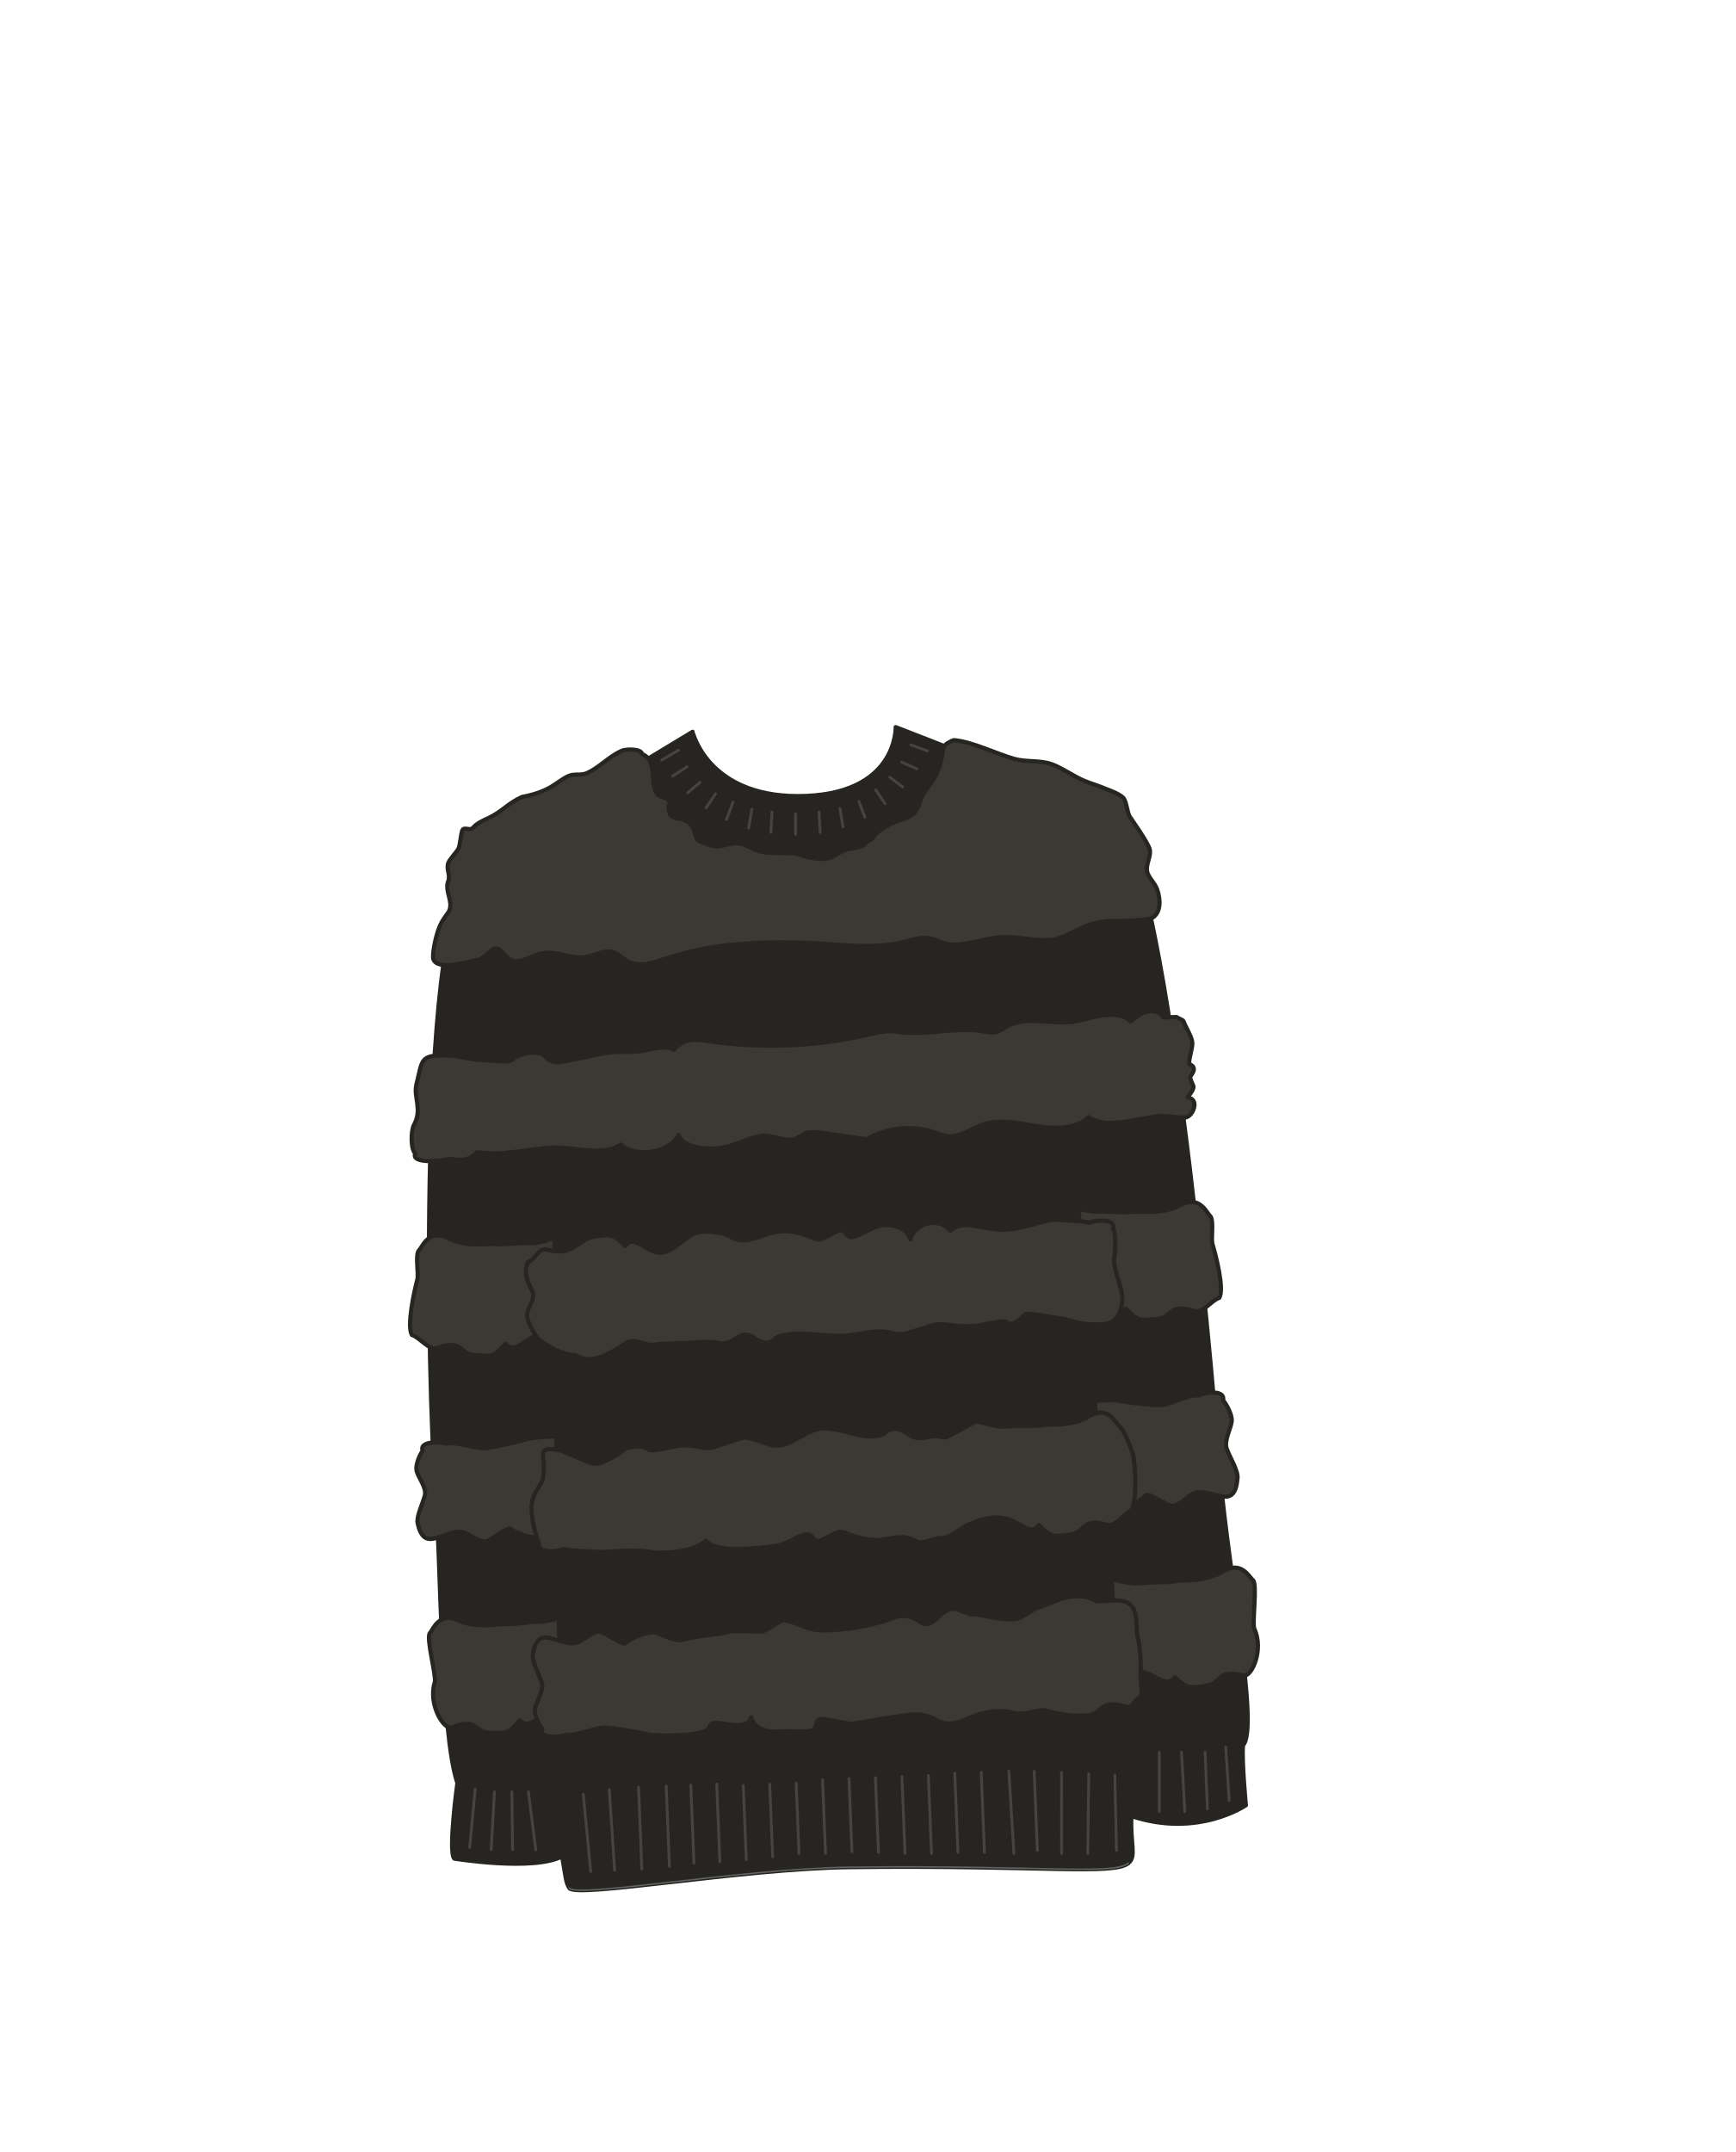
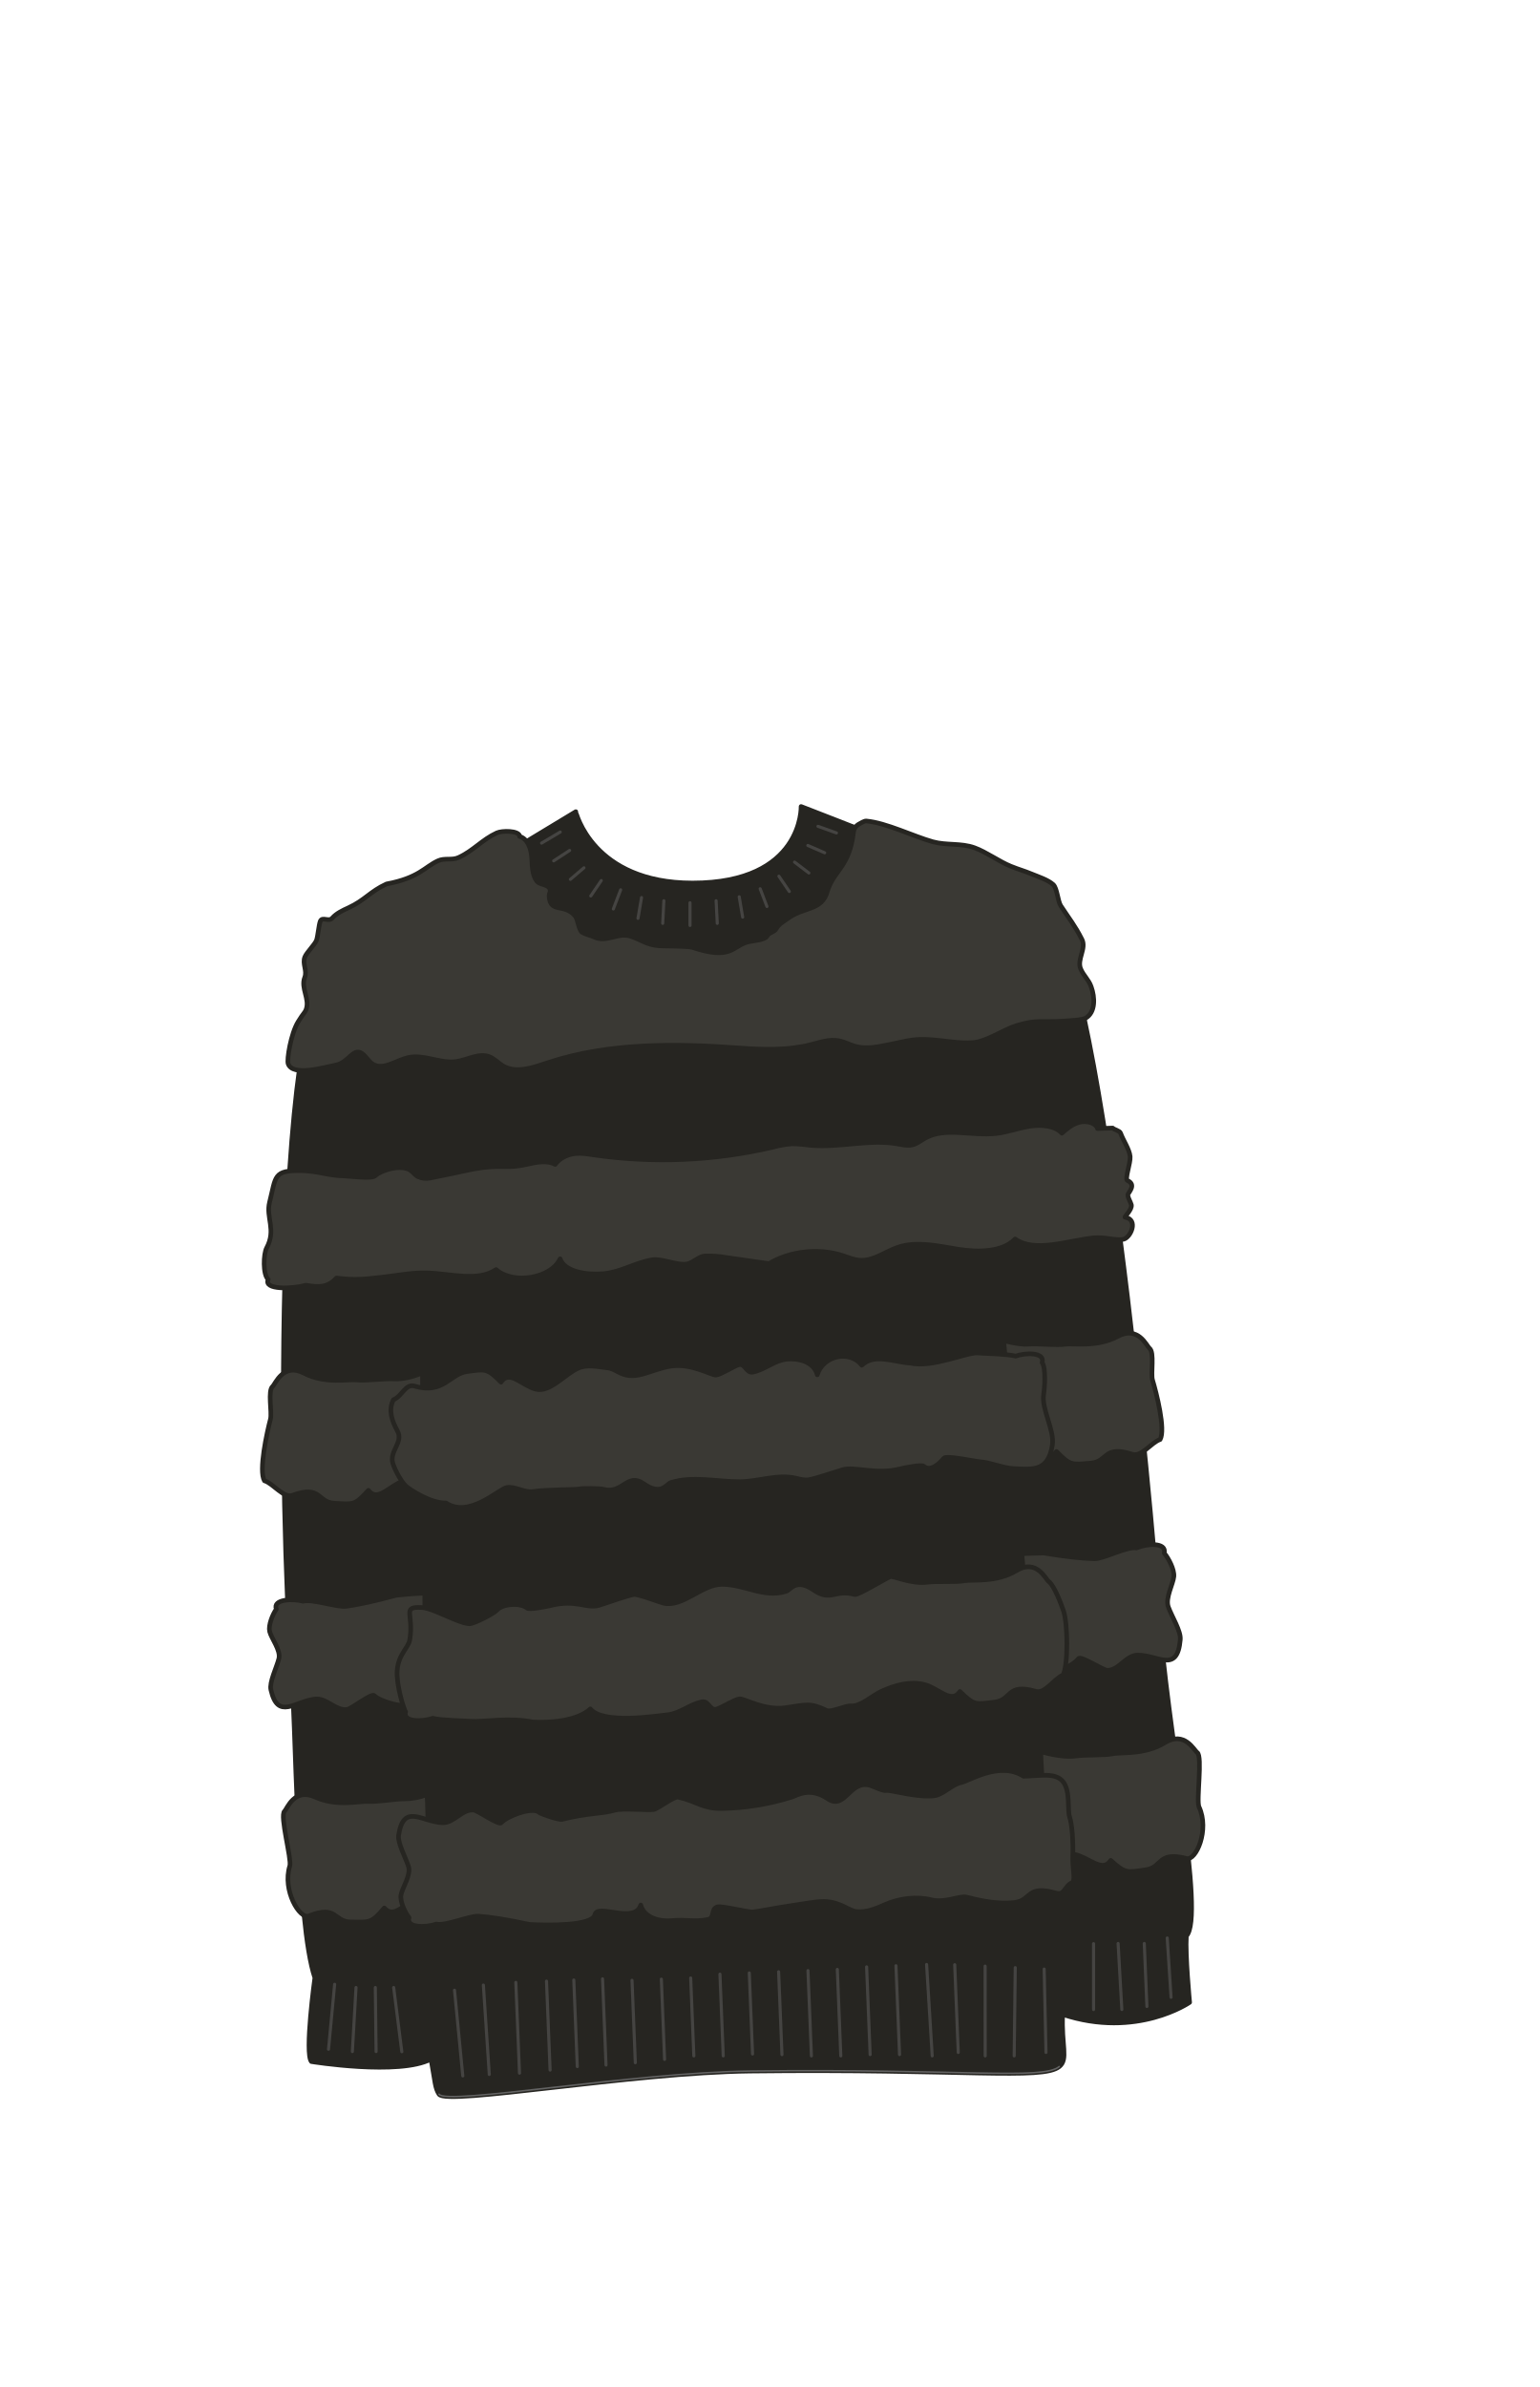
- <svg xmlns="http://www.w3.org/2000/svg" width="1250" height="1550" viewBox="0 0 1250 1550">
-   <path d="M877.22 1043c-3.84-55.87-37.47-431.58-75.77-456.57-8.21-5.36-156.23-62.72-156.23-62.72s1.57 49.68-70.5 49.68c-65.08 0-75.82-46.24-75.8-46.33-.11.07-120.79 73.07-155 93.68-44.73 27-35.8 384-30.27 452.4 4 49.48 3.57 175 15.83 211.14 0 0-6.79 49.21-2.27 54.4 0 0 57 9.29 77.69-1.6 2.73 15 2.54 18.71 5.22 22.81 4.84 7.4 125-14.12 202-15.05 137.52-1.65 189.76 6 200.72-2.9 6-4.84 1.26-13.83 2.19-33.87 48.13 16 82.45-7.82 82.45-7.82s-2.94-30.85-2.13-43.07c12.51-13.06-12.56-132.92-18.13-214.18z" fill="#262521" stroke="#262521" stroke-linecap="round" stroke-linejoin="round" stroke-width="3" />
-   <path d="M903.63 1173.31c-1.89-4.08 2.42-32.89-1.18-35.33-2-1.31-8.14-14.33-21.11-6.32s-28.36 6-33.69 7.14-18.24.59-23.63 1.41c-9.75 1.48-23.22-2.86-23.22-2.86s2.25 49 4.57 67.06c4.67-1 12.92-1.19 17.65-.19 9.34 2 17.84 12 23.29 3.83 9.56 8.64 10.47 7.9 22.85 6.07 11.1-1.64 7.2-12.23 26.47-7.3 5.98 1.53 14.99-18.46 8-33.51z" fill="#3a3934" stroke="#262521" stroke-linecap="round" stroke-linejoin="round" stroke-width="3" />
-   <path d="M410.11 1359.89c4.84 7.4 125-14.12 202-15.05 137.52-1.65 189.76 6 200.72-2.9" fill="none" stroke="#636363" stroke-linecap="round" stroke-linejoin="round" />
+ <svg xmlns="http://www.w3.org/2000/svg" width="1000" height="1550" viewBox="0 0 1000 1550">
+   <path d="M752.22 1043c-3.84-55.87-37.47-431.58-75.77-456.57-8.21-5.36-156.23-62.72-156.23-62.72s1.57 49.68-70.5 49.68c-65.08 0-75.82-46.24-75.8-46.33-.11.07-120.79 73.07-155 93.68-44.73 27-35.8 384-30.27 452.4 4 49.48 3.57 175 15.83 211.14 0 0-6.79 49.21-2.27 54.4 0 0 57 9.29 77.69-1.6 2.73 15 2.54 18.71 5.22 22.81 4.84 7.4 125.05-14.12 202.05-15.05 137.52-1.65 189.76 6 200.72-2.9 6-4.84 1.26-13.83 2.19-33.87 48.13 16 82.45-7.82 82.45-7.82s-2.94-30.85-2.13-43.07c12.46-13.06-12.61-132.92-18.18-214.18z" fill="#262521" stroke="#262521" stroke-linecap="round" stroke-linejoin="round" stroke-width="3" />
+   <path d="M778.63 1173.31c-1.89-4.08 2.42-32.89-1.18-35.33-2-1.31-8.14-14.33-21.11-6.32s-28.36 6-33.69 7.14-18.24.59-23.63 1.41c-9.75 1.48-23.22-2.86-23.22-2.86s2.25 49 4.57 67.06c4.67-1 12.92-1.19 17.65-.19 9.34 2 17.84 12 23.29 3.83 9.56 8.64 10.47 7.9 22.85 6.07 11.1-1.64 7.2-12.23 26.47-7.3 5.98 1.53 14.99-18.46 8-33.51z" fill="#3a3934" stroke="#262521" stroke-linecap="round" stroke-linejoin="round" stroke-width="3" />
+   <path d="M285.11 1359.89c4.84 7.4 125.05-14.12 202.05-15.05 137.52-1.65 189.76 6 200.72-2.9" fill="none" stroke="#636363" stroke-linecap="round" stroke-linejoin="round" />
  <g opacity=".5" fill="none" stroke="#636363" stroke-linecap="round" stroke-linejoin="round" stroke-width="2">
-     <path d="M656.17 536.57l12 4.29M573.07 586.19v14.76M590.03 584.89l.76 14.69M605.04 582.33l2.23 13.21M618.65 577.12l4.39 11.5M630.81 568.94l6.76 9.95M640.99 559.81l9.29 7.06M649.6 549.01l10.92 4.74M488.81 540.28l-12.12 7.18M556.11 584.89l-.76 14.69M541.6 582.83l-2.29 13.49M528.05 577.8l-4.75 12.45M515.45 571.78l-6.8 10.01M504.21 563.49l-8.79 7.52M494.91 552.23L484.55 559M338.34 1330.69l3.97-42.19M353.82 1332.19l2.38-41.6M369.23 1332.19l-.5-41.6M385.93 1332.28l-5.28-41.69M882.98 1258.43l2.49 38.51M868.08 1262l1.71 40.9M851.09 1262l2.42 42.88M835.15 1262.11v42.77" />
+     <path d="M531.17 536.57l12 4.29M448.07 586.19v14.76M465.03 584.89l.76 14.69M480.04 582.33l2.23 13.21M493.65 577.12l4.39 11.5M505.81 568.94l6.76 9.95M515.99 559.81l9.29 7.06M524.6 549.01l10.92 4.74M363.81 540.28l-12.12 7.18M431.11 584.89l-.76 14.69M416.6 582.83l-2.29 13.49M403.05 577.8l-4.75 12.45M390.45 571.78l-6.8 10.01M379.21 563.49l-8.79 7.52M369.91 552.23L359.55 559M213.34 1330.69l3.97-42.19M228.82 1332.19l2.38-41.6M244.23 1332.19l-.5-41.6M260.93 1332.28l-5.28-41.69M757.98 1258.43l2.49 38.51M743.08 1262l1.71 40.9M726.09 1262l2.42 42.88M710.15 1262.11v42.77" />
  </g>
  <g opacity=".5" fill="none" stroke="#636363" stroke-linecap="round" stroke-linejoin="round" stroke-width="2">
-     <path d="M611.58 1281.14l2.11 52.61M630.63 1280.37l2.17 53.79M649.69 1279.61l2.23 55.39M668.75 1278.84l2.26 56.16M687.77 1277.21l2.29 56.95M706.83 1276.44l2.32 57.72M726.73 1275.64l3.64 59.36M744.98 1275.77l2.29 56.99M479.9 1286.45l2.32 57.75M516.29 1284.98l2.25 55.96M497.62 1285.73l2.26 56.21M535.42 1285.94l2.15 53.5M420.16 1292.33l5.37 55.68M438.9 1289l3.83 58.04M459.98 1287.25l2.37 58.95M554.47 1285.17l2.1 52.1M573.53 1284.4l2.04 50.6M592.52 1281.91l2.14 53.09M764.73 1276.71l.04 58.29M784.29 1277.67l-.69 57.33M803.07 1278.62l1.18 54.14" />
+     <path d="M486.58 1281.14l2.11 52.61M505.63 1280.37l2.17 53.79M524.69 1279.61l2.23 55.39M543.75 1278.84l2.26 56.16M562.77 1277.21l2.29 56.95M581.83 1276.44l2.32 57.72M601.73 1275.64l3.64 59.36M619.98 1275.77l2.29 56.99M354.9 1286.45l2.32 57.75M391.29 1284.98l2.25 55.96M372.62 1285.73l2.26 56.21M410.42 1285.94l2.15 53.5M295.16 1292.33l5.37 55.68M313.9 1289l3.83 58.04M334.98 1287.25l2.37 58.95M429.47 1285.17l2.1 52.1M448.53 1284.4l2.04 50.6M467.52 1281.91l2.14 53.09M639.73 1276.71l.04 58.29M659.29 1277.67l-.69 57.33M678.07 1278.62l1.18 54.14" />
  </g>
-   <path d="M399.39 891.57c-4.66 1.7-11.67 4.29-19 3.81-5.44-.36-18.25 1.37-23.66.7s-20.57 2.78-34.2-4.34-18.64 6.94-20.46 8.48c-3.38 2.85-.27 16.89-1.46 21.4-2.21 8.35-7.74 33.32-3.91 39.91 5.91 1.85 12.47 11.55 18.29 9.42 18.75-6.87 15.81 4.46 27 5.15 12.49.77 13.47 1.46 22.22-8.37 6.15 8 13.73-3.2 22.85-6.1a32 32 0 0112.32-1.27zM400.84 1034.54c-7.18.2-14.27.86-18.6 1.36-14.34 3.94-25.48 6.25-32.45 7.16-6 .78-22.11-5-27.91-3.27-6.47-1.83-20-1.44-17.43 5.12-2.39 3.3-5.3 10.47-4.35 14.51 1 4.46 7.36 12.15 5.95 17.65-1.55 6-6.3 15.3-5.18 20.2 4.54 20 15.48 7.44 28.74 6 7.52-.81 13.13 7.66 20.64 6.78 2.94-.34 16-10.87 17.76-9 3.81 3.92 20.68 8.84 24.64 5.1.75-.71 4.58-2.4 8.19-3.71zM402.3 1165.28a40.24 40.24 0 01-14.46 2.81c-5.45-.11-18.18 2.11-23.62 1.68s-20.43 3.57-34.33-2.76-18.35 7.51-20.11 9.08c-3.26 2.91 4.76 31.21 3.41 35.54-5 16 6.57 34.83 12.3 32.52 18.46-7.45 16 3.66 27.19 3.86 12.51.21 13.51.84 21.87-9.06 6.46 7.49 13.59-3.68 22.59-6.87a29.6 29.6 0 015.64-1.39c.22-12.01.39-55.64-.48-65.41zM873.45 896.18c-1.31-4.33 1.42-18-2-20.69-1.86-1.44-7.24-14.93-20.68-7.68s-28.67 4.29-34.07 5.09-18.24-.55-23.67-.06c-6 .54-16.25-2.29-16.25-2.29l6 65.87s4 .44 5.29.79c9.19 2.57 17.06 13.21 23 5.31 9 9.29 10 8.6 22.44 7.53 11.17-1 7.94-11.86 26.86-5.7 5.88 1.91 12.17-7.65 18-9.6 3.7-6.48-2.49-30.54-4.92-38.57zM462.36 543.11c5.28 1.49 7.44 7.79 7.87 13.25s.1 11.43 3.35 15.83c1.6 2.17 7 2.19 8.25 4.59 1.32 2.58-.43 2.6-.21 5.49.82 11 10.13 4.09 17 12.7 1.77 2.24 2.11 9.13 4.59 10.54s5.25 1.81 7.77 3c8.35 3.79 15.44-3.5 24.06-.38 7.21 2.61 9.82 5.21 17.44 6 3.6.37 18.85 0 22.28 1.11 25.6 8.52 25.75-1.11 36.2-3.67 2.69-.66 10.92-1.18 12.12-3.67s4.75-2.5 6-4.82c1.58-3 4.8-4.68 7.54-6.69 10.59-7.74 22-4.83 25.61-17.43 3.94-13.63 14.3-15.55 17-38.33a6.87 6.87 0 013.34-5.39c1.29-.65 3.57-2.25 5-2.12 13 1.17 30.66 10 43.19 13.48 9 2.47 18.3.7 27.12 3.9 7.56 2.74 16.05 9 23.51 12 5.73 2.32 8.17 2.77 13.86 5.14 4.31 1.79 10.21 3.64 13.69 6.75 2.56 2.29 3 10.87 4.9 13.75 5.58 8.56 9.16 12.75 13.77 21.87 3 5.93-3.39 13-.83 19.11 1.92 4.56 5.14 6.9 6.8 11.56 2.52 7 2.91 16.6-3.51 20.4-2.33 1.38-11.64 1.76-14.34 1.94-14.34 1-17-1.22-30.76 3-8.62 2.66-19.21 10.32-28.21 11-8.82.68-17.62-1.2-26.44-1.85-11.83-.86-15 .52-26.61 2.86-7.72 1.55-15.77 3.52-23.36 1.39-3.58-1-6.89-2.89-10.54-3.6-6.13-1.2-12.32 1-18.38 2.56-15.33 3.86-31.4 3.24-47.16 2.09-40.7-3-84.13-3.37-122.9 9.38-9.82 3.23-21 7.54-29.88 2.21-2.95-1.77-5.33-4.51-8.52-5.8-6.95-2.82-14.44 2.07-21.88 3.07-10.37 1.4-20.87-4.93-31.08-2.59-7.94 1.82-16.32 8.61-23.11 4.13-2.31-1.53-3.72-4.08-5.75-5.95-6.46-6-9.25 4.9-17.86 6.64s-28.1 7.5-31.15-.74c-1-2.64 1.72-19.58 6.46-27.31 3.51-5.74 4.35-5.85 5.11-7.8 2.72-7-3.55-14-.83-21 1.76-4.5-1.68-8.77.07-13.27 1.12-2.87 6.43-8 7.55-10.84.91-2.36 1.54-10 2.46-12.34 1.29-3.32 5.42.56 7.78-2.1 2.77-3.12 6.68-4.93 10.47-6.66 10.84-5 14-10.55 24.79-15.5 21-3.91 24.77-11.09 33.45-15.05 4.34-2 9-.13 13.33-2.12 9.55-4.35 15.3-11.62 24.85-16 3.39-1.54 14-1.58 14.87 2M854.42 804.76c4.81-.89 10.16-12.94 1.18-14.32-.7-.11 4.75-5.05 4.08-8.11-.33-1.52-2.79-5.43-2.15-6.89s5.4-6.23-.34-8.85c-2-.51 2.08-11.5 1.71-15.6-.42-4.68-4.67-10.74-6.21-15.21-.52-1.51-4.07-2.17-5.13-3.28l-9.86.33c-1-3.71-7.05-5.26-11.71-4.08s-8.16 4.21-11.43 7.11c-4.3-4.85-13.14-5.72-20.65-4.56s-14.63 3.91-22.21 4.75c-15.46 1.73-32.85-4.25-45.74 2.91-3 1.63-5.53 3.92-9 4.58-3 .56-6-.2-9-.73-18.24-3.25-37.63 2.55-56.28.93-4.17-.36-8.31-1.1-12.53-1a66 66 0 00-12.57 2.26 313.53 313.53 0 01-116.47 4.87c-3.82-.57-7.72-1.21-11.61-.79-5.36.58-10.36 3.29-13 7.05-5.16-2.91-12.38-1.43-18.61 0-11.74 2.69-16 .48-28.06 2-8.9 1.15-10.83 2.15-34.47 6.83a12.53 12.53 0 01-8-.94c-2.07-1.09-3.14-3-5.1-4.25-5.73-3.52-17.74-.53-22.78 3.83-2.36 2-16.12.11-20.22 0-10.49-.26-16.95-3.26-27.45-3.44-18.5-.32-16.49 3.61-20.77 20.57-2.48 9.8 4.5 17.79-1.89 29.6-2.09 3.84-2.56 17.26 1 20.45-3.17 7 15.63 6.22 24.52 3.79 8.16 1.33 14.08 1.69 19.8-4.67 12.07 1.46 17.65.83 29.84-.56 9.5-1.08 19-3 28.51-2.8 15.58.36 33.3 6 45.35-2.14 11.08 9.85 35.74 5.71 41.56-7 2.79 8.34 17.16 10.67 28.17 9.66 11.77-1.09 19.92-7 31.54-9 6.45-1.09 16.54 4 22.92 2.65 3.85-.82 7.54-4.95 11.49-5.16a69.3 69.3 0 0113.66 1l27.86 4c13.47-8.2 32.42-10.3 47.74-5.28 3.69 1.21 7.28 2.82 11.3 3.07 9 .55 16.38-5.65 24.81-8.47 12.36-4.12 26.13-.72 39.07 1.34s28.85 1.85 36.9-6.66c12.89 9 33.57 1.15 51-.74 7.32-.66 14.41 1.85 19.23.95z" fill="#3a3934" stroke="#262521" stroke-linecap="round" stroke-linejoin="round" stroke-width="3" />
-   <path d="M737.93 946.88c-3.45 4.26-9.07 8.81-13.12 5.2-1.4-1.24-12.91 1.12-14.78 1.6-16.43 4.27-29.82-1.75-38 .73-4.33 1.31-18.23 6-22 6.48-2.72.35-5.45-.36-8.13-1-12-2.85-24.05 2.14-36.33 2.23-15.09.11-30.44-3.93-44.94.59-2.87.9-6.19 8.77-17.51.8-11-7.73-13.71 7.08-26.5 3.51-2.07-.58-13.53-.69-15.61-.17-2.42.59-19.48.26-30.25 1.71-5.28.71-11.54-3.64-16.78-2.61s-24.27 20-39.35 10c-10.45.23-23.35-8.86-25.22-10.27-3.48-2.62-7.77-10.78-9.22-15.19-2.69-8.17 7-13.85 2.9-21.29-3.65-6.67-6-13.43-2.65-20.25 5.64-2.23 7.87-10.64 13.68-8.89 18.7 5.6 23.21-8 34.07-9.43 12.12-1.58 13-2.33 22.18 6.88 5.48-8.36 13.58 2.29 22.65 4.58s18.76-9.7 27.33-13.6c5.84-2.66 13.08-.94 19.38-.24 2.81.32 5.34 2 7.94 3.26 10.79 5.29 19.95-2.5 33.26-4.43s25.88 6 29.08 5.8c2.76-.14 11.91-5.89 14.58-6.64 4.43-1.24 4.93 5.71 9.42 4.73 8.08-1.75 13.68-7.5 21.88-8.38 7.67-.82 17.75 1.77 19.83 10.15 3.86-12.58 21-16.28 28.92-6.24 8.28-7.87 20.76-2 31.64-1.34 14.13 3.18 36.74-7.14 43.55-6.62 5.85.44 19 .59 24.72 2.06 6.17-2.27 19.29-2.7 17.19 4.21 2.52 3.25 1.7 16.25 1 20.46-1.56 9.75 7.19 23.41 5.63 33.16-2.71 16.86-12.09 15.86-25 15.22-7.33-.37-14.84-4-22.17-4.48-2.8-.17-21.66-4.29-23.27-2.29zM883.7 1043.48c-2.12-5.77 3.13-14.86 3.59-19.8.41-4.48-3.42-11.86-6.23-15.13 1.7-7.4-11.78-6.15-18-3.38-6-1.2-21.22 7.08-27.26 7-7-.12-18.4-1.24-33.15-3.72-3.42 0-14.06.46-14.06.46l6.32 73.68a65.11 65.11 0 016.63 3c4.42 3.56 20.52-3.84 23.78-8.55 1.53-2.2 15.86 7.56 18.82 7.57 7.57 0 12-9.81 19.59-9.87 13.34-.11 25.85 12.13 27.73-10.06.54-5.46-5.46-14.86-7.76-21.2zM450.59 1183.55c3.56-4.27 20.11-10.39 24.29-6.78 1.43 1.23 13.14 5.14 15.07 4.65 16.94-4.29 26-3.49 34.43-6 4.46-1.32 21.11.11 25-.38 2.8-.36 13.21-8.71 16-8.08 12.4 2.84 15.68 7.51 28.34 7.39a160.08 160.08 0 0045.5-7.43c3-.89 11.62-6.87 23.27 1.09 11.3 7.71 14.24-12.27 27.42-8.72 2.13.58 8.61 3.91 10.75 3.4 2.5-.6 20.11 4.84 31.22 3.37 5.43-.72 11.6-7.41 17-8.45s25.29-14.2 40.81-4.2c10.77-.26 20.72-2.61 25.63 3.51s2.75 18.43 4.24 22.84c1.64 4.85 2.44 16.11 2.09 25.94-.24 6.73 1.55 13.73.16 16.5-5.82 2.24-5.13 8.8-11.11 7.07-19.27-5.58-15.59 4.65-26.78 6.09-12.5 1.61-26.52-2.3-31.19-3.45s-13.79 4-23.13 1.69-20.7-.9-29.54 3c-6 2.67-12.33 5.37-18.82 4.67-2.9-.31-5.51-2-8.18-3.25-11.1-5.26-17-3.09-30.68-1.14s-25.53 4.49-28.83 4.66c-2.85.14-19.88-4.07-22.64-3.31-4.57 1.25-1.54 7.19-6.17 8.18-8.33 1.77-14.76-.17-23.21.72-7.91.84-18.29-1.73-20.42-10.11-4 12.59-28.13-1.25-29.81 6.29s-31.27 6.92-42.49 6.31c-14.55-3.16-25.81-4.84-32.83-5.34-6-.43-21.76 6.57-27.65 5.1-6.36 2.28-19.88 2.73-17.71-4.18-2.59-3.24-5.93-10.42-5.23-14.64.78-4.65 6.62-12.95 4.88-18.53-1.91-6.11-7.22-15.33-6.4-20.44 3.32-20.87 15-8.61 28.33-8 7.55.36 12.63-8.7 20.18-8.26 2.89.21 16.55 10.22 18.21 8.22z" fill="#3a3934" stroke="#262521" stroke-linecap="round" stroke-linejoin="round" stroke-width="3" />
-   <path d="M447.62 1045.62c3.53-4.28 15.52-5 19.68-1.39 1.42 1.23 13.22-1.14 15.14-1.63 16.83-4.29 23.29 2.28 31.65-.21 4.43-1.32 18.75-6.5 22.58-7 2.78-.36 16.53 5 19.27 5.65 12.34 2.84 24.94-12.12 37.53-12.23 15.45-.13 27.1 9.09 42 4.54 2.94-.89 6.35-8.78 17.94-.82 11.23 7.72 13.6-.68 26.7 2.87 2.13.58 21-11.06 23.11-11.58 2.48-.59 13.29 5 24.33 3.56 5.4-.72 18.29.15 23.65-.89s20.7 1.4 33.85-6.6 19 5.66 21 7.07c3.55 2.62 8.14 14.77 9.62 19.18 2.74 8.17 3.08 34.72-.32 41.55-5.78 2.23-11.7 12.33-17.64 10.6-19.16-5.58-15.5 5.51-26.63 6.94-12.42 1.6-13.34 2.35-22.71-6.85-5.62 8.37-13.9-2.27-23.19-4.55s-18.76.38-27.54 4.29c-6 2.67-13.88 10.31-20.33 9.61-2.88-.31-12.76 4.31-15.42 3-11-5.27-13.16-3.76-26.79-1.81s-26.5-5.93-29.79-5.76c-2.82.15-12.2 5.91-14.94 6.66-4.54 1.25-5-5.7-9.64-4.72-8.28 1.77-14 7.53-22.43 8.42-7.86.83-41.85 6.19-49.93-3.84-8.5 7.88-26.33 9.13-37.48 8.51-14.47-3.16-32.59.06-39.56-.45-6-.43-19.46-.56-25.32-2-6.32 2.28-19.76 2.73-17.6-4.19-1.19-1.49-6.14-17.63-5.5-26.71.76-10.67 7.31-14.71 8.18-20 2.8-16.88-5.49-21.66 7.75-21 7.51.36 23.41 10.12 30.91 10.56 2.86.19 16.25-6.78 17.87-8.78z" fill="#3a3934" stroke="#262521" stroke-linecap="round" stroke-linejoin="round" stroke-width="3" />
+   <path d="M274.39 891.57c-4.66 1.7-11.67 4.29-19 3.81-5.44-.36-18.25 1.37-23.66.7s-20.57 2.78-34.2-4.34-18.64 6.94-20.46 8.48c-3.38 2.85-.27 16.89-1.46 21.4-2.21 8.35-7.74 33.32-3.91 39.91 5.91 1.85 12.47 11.55 18.29 9.42 18.75-6.87 15.81 4.46 27 5.15 12.49.77 13.47 1.46 22.22-8.37 6.15 8 13.73-3.2 22.85-6.1a32 32 0 0112.32-1.27zM275.84 1034.54c-7.18.2-14.27.86-18.6 1.36-14.34 3.94-25.48 6.25-32.45 7.16-6 .78-22.11-5-27.91-3.27-6.47-1.83-20-1.44-17.43 5.12-2.39 3.3-5.3 10.47-4.35 14.51 1.05 4.46 7.36 12.15 6 17.65-1.55 6-6.3 15.3-5.18 20.2 4.54 20 15.48 7.44 28.74 6 7.52-.81 13.13 7.66 20.64 6.78 2.94-.34 16-10.87 17.76-9 3.81 3.92 20.68 8.84 24.64 5.1.75-.71 4.58-2.4 8.19-3.71zM277.3 1165.28a40.24 40.24 0 01-14.46 2.81c-5.45-.11-18.18 2.11-23.62 1.68s-20.43 3.57-34.33-2.76-18.35 7.51-20.11 9.08c-3.26 2.91 4.76 31.21 3.41 35.54-5 16 6.57 34.83 12.3 32.52 18.46-7.45 16 3.66 27.19 3.86 12.51.21 13.51.84 21.87-9.06 6.46 7.49 13.59-3.68 22.59-6.87a29.6 29.6 0 015.64-1.39c.22-12.01.39-55.64-.48-65.41zM748.45 896.18c-1.31-4.33 1.42-18-2-20.69-1.86-1.44-7.24-14.93-20.68-7.68s-28.67 4.29-34.07 5.09-18.24-.55-23.67-.06c-6 .54-16.25-2.29-16.25-2.29l6 65.87s4 .44 5.29.79c9.19 2.57 17.06 13.21 23 5.31 9 9.29 10 8.6 22.44 7.53 11.17-1 7.94-11.86 26.86-5.7 5.88 1.91 12.17-7.65 18-9.6 3.7-6.48-2.49-30.54-4.92-38.57zM337.36 543.11c5.28 1.49 7.44 7.79 7.87 13.25s.1 11.43 3.35 15.83c1.6 2.17 7 2.19 8.25 4.59 1.32 2.58-.43 2.6-.21 5.49.82 11 10.13 4.09 17 12.7 1.77 2.24 2.11 9.13 4.59 10.54s5.25 1.81 7.77 3c8.35 3.79 15.44-3.5 24.06-.38 7.21 2.61 9.82 5.21 17.44 6 3.6.37 18.85 0 22.28 1.11 25.6 8.52 25.75-1.11 36.2-3.67 2.69-.66 10.92-1.18 12.12-3.67s4.75-2.5 6-4.82c1.58-3 4.8-4.68 7.54-6.69 10.59-7.74 22-4.83 25.61-17.43 3.94-13.63 14.3-15.55 17-38.33a6.87 6.87 0 013.34-5.39c1.29-.65 3.57-2.25 5-2.12 13 1.17 30.66 10 43.19 13.48 9 2.47 18.3.7 27.12 3.9 7.56 2.74 16.05 9 23.51 12 5.73 2.32 8.17 2.77 13.86 5.14 4.31 1.79 10.21 3.64 13.69 6.75 2.56 2.29 3 10.87 4.9 13.75 5.58 8.56 9.16 12.75 13.77 21.87 3 5.93-3.39 13-.83 19.11 1.92 4.56 5.14 6.9 6.8 11.56 2.52 7 2.91 16.6-3.51 20.4-2.33 1.38-11.64 1.76-14.34 1.94-14.34 1-17-1.22-30.76 3-8.62 2.66-19.21 10.32-28.21 11-8.82.68-17.62-1.2-26.44-1.85-11.83-.86-15 .52-26.61 2.86-7.72 1.55-15.77 3.52-23.36 1.39-3.58-1-6.89-2.89-10.54-3.6-6.13-1.2-12.32 1-18.38 2.56-15.33 3.86-31.4 3.24-47.16 2.09-40.7-3-84.13-3.37-122.9 9.38-9.82 3.23-21 7.54-29.88 2.21-2.95-1.77-5.33-4.51-8.52-5.8-6.95-2.82-14.44 2.07-21.88 3.07-10.37 1.4-20.87-4.93-31.08-2.59-7.94 1.82-16.32 8.61-23.11 4.13-2.31-1.53-3.72-4.08-5.75-5.95-6.46-6-9.25 4.9-17.86 6.64s-28.1 7.5-31.15-.74c-1-2.64 1.72-19.58 6.46-27.31 3.51-5.74 4.35-5.85 5.11-7.8 2.72-7-3.55-14-.83-21 1.76-4.5-1.68-8.77.07-13.27 1.12-2.87 6.43-8 7.55-10.84.91-2.36 1.54-10 2.46-12.34 1.29-3.32 5.42.56 7.78-2.1 2.77-3.12 6.68-4.93 10.47-6.66 10.84-5 14-10.55 24.79-15.5 21-3.91 24.77-11.09 33.45-15.05 4.34-2 9-.13 13.33-2.12 9.55-4.35 15.3-11.62 24.85-16 3.39-1.54 14-1.58 14.87 2M729.42 804.76c4.81-.89 10.16-12.94 1.18-14.32-.7-.11 4.75-5.05 4.08-8.11-.33-1.52-2.79-5.43-2.15-6.89s5.4-6.23-.34-8.85c-2-.51 2.08-11.5 1.71-15.6-.42-4.68-4.67-10.74-6.21-15.21-.52-1.51-4.07-2.17-5.13-3.28l-9.86.33c-1-3.71-7.05-5.26-11.71-4.08s-8.16 4.21-11.43 7.11c-4.3-4.85-13.14-5.72-20.65-4.56s-14.63 3.91-22.21 4.75c-15.46 1.73-32.85-4.25-45.74 2.91-3 1.63-5.53 3.92-9 4.58-3 .56-6-.2-9-.73-18.24-3.25-37.63 2.55-56.28.93-4.17-.36-8.31-1.1-12.53-1a66 66 0 00-12.57 2.26 313.53 313.53 0 01-116.47 4.87c-3.82-.57-7.72-1.21-11.61-.79-5.36.58-10.36 3.29-13 7.05-5.16-2.91-12.38-1.43-18.61 0-11.74 2.69-16 .48-28.06 2-8.9 1.15-10.83 2.15-34.47 6.83a12.53 12.53 0 01-8-.94c-2.07-1.09-3.14-3-5.1-4.25-5.73-3.52-17.74-.53-22.78 3.83-2.36 2-16.12.11-20.22 0-10.49-.26-17-3.26-27.45-3.44-18.5-.32-16.49 3.61-20.77 20.57-2.48 9.8 4.5 17.79-1.89 29.6-2.09 3.84-2.56 17.26 1 20.45-3.17 7 15.63 6.22 24.52 3.79 8.16 1.33 14.08 1.69 19.8-4.67 12.07 1.46 17.65.83 29.84-.56 9.5-1.08 19-3 28.51-2.8 15.58.36 33.3 6 45.35-2.14 11.08 9.85 35.74 5.71 41.56-7 2.79 8.34 17.16 10.67 28.17 9.66 11.77-1.09 19.92-7 31.54-9 6.45-1.09 16.54 4 22.92 2.65 3.85-.82 7.54-4.95 11.49-5.16a69.3 69.3 0 0113.66 1l27.86 4c13.47-8.2 32.42-10.3 47.74-5.28 3.69 1.21 7.28 2.82 11.3 3.07 9 .55 16.38-5.65 24.81-8.47 12.36-4.12 26.13-.72 39.07 1.34s28.85 1.85 36.9-6.66c12.89 9 33.57 1.15 51-.74 7.32-.66 14.41 1.85 19.23.95z" fill="#3a3934" stroke="#262521" stroke-linecap="round" stroke-linejoin="round" stroke-width="3" />
+   <path d="M612.93 946.88c-3.45 4.26-9.07 8.81-13.12 5.2-1.4-1.24-12.91 1.12-14.78 1.6-16.43 4.27-29.82-1.75-38 .73-4.33 1.31-18.23 6-22 6.48-2.72.35-5.45-.36-8.13-1-12-2.85-24.05 2.14-36.33 2.23-15.09.11-30.44-3.93-44.94.59-2.87.9-6.19 8.77-17.51.8-11-7.73-13.71 7.08-26.5 3.51-2.07-.58-13.53-.69-15.61-.17-2.42.59-19.48.26-30.25 1.71-5.28.71-11.54-3.64-16.78-2.61s-24.27 20-39.35 10c-10.45.23-23.35-8.86-25.22-10.27-3.48-2.62-7.77-10.78-9.22-15.19-2.69-8.17 7-13.85 2.9-21.29-3.65-6.67-6-13.43-2.65-20.25 5.64-2.23 7.87-10.64 13.68-8.89 18.7 5.6 23.21-8 34.07-9.43 12.12-1.58 13-2.33 22.18 6.88 5.48-8.36 13.58 2.29 22.65 4.58s18.76-9.7 27.33-13.6c5.84-2.66 13.08-.94 19.38-.24 2.81.32 5.34 2 7.94 3.26 10.79 5.29 19.95-2.5 33.26-4.43s25.88 6 29.08 5.8c2.76-.14 11.91-5.89 14.58-6.64 4.43-1.24 4.93 5.71 9.42 4.73 8.08-1.75 13.68-7.5 21.88-8.38 7.67-.82 17.75 1.77 19.83 10.15 3.86-12.58 21-16.28 28.92-6.24 8.28-7.87 20.76-2 31.64-1.34 14.13 3.18 36.74-7.14 43.55-6.62 5.85.44 19 .59 24.72 2.06 6.17-2.27 19.29-2.7 17.19 4.21 2.52 3.25 1.7 16.25 1 20.46-1.56 9.75 7.19 23.41 5.63 33.16-2.71 16.86-12.09 15.86-25 15.22-7.33-.37-14.84-4-22.17-4.48-2.8-.17-21.66-4.29-23.27-2.29zM758.7 1043.48c-2.12-5.77 3.13-14.86 3.59-19.8.41-4.48-3.42-11.86-6.23-15.13 1.7-7.4-11.78-6.15-18-3.38-6-1.2-21.22 7.08-27.26 7-7-.12-18.4-1.24-33.15-3.72-3.42 0-14.06.46-14.06.46l6.32 73.68a65.11 65.11 0 016.63 3c4.42 3.56 20.52-3.84 23.78-8.55 1.53-2.2 15.86 7.56 18.82 7.57 7.57 0 12-9.81 19.59-9.87 13.34-.11 25.85 12.13 27.73-10.06.54-5.46-5.46-14.86-7.76-21.2zM325.59 1183.55c3.56-4.27 20.11-10.39 24.29-6.78 1.43 1.23 13.14 5.14 15.07 4.65 16.94-4.29 26-3.49 34.43-6 4.46-1.32 21.11.11 25-.38 2.8-.36 13.21-8.71 16-8.08 12.4 2.84 15.68 7.51 28.34 7.39a160.08 160.08 0 0045.5-7.43c3-.89 11.62-6.87 23.27 1.09 11.3 7.71 14.24-12.27 27.42-8.72 2.13.58 8.61 3.91 10.75 3.4 2.5-.6 20.11 4.84 31.22 3.37 5.43-.72 11.6-7.41 17-8.45s25.29-14.2 40.81-4.2c10.77-.26 20.72-2.61 25.63 3.51s2.75 18.43 4.24 22.84c1.64 4.85 2.44 16.11 2.09 25.94-.24 6.73 1.55 13.73.16 16.5-5.82 2.24-5.13 8.8-11.11 7.07-19.27-5.58-15.59 4.65-26.78 6.09-12.5 1.61-26.52-2.3-31.19-3.45s-13.79 4-23.13 1.69-20.7-.9-29.54 3c-6 2.67-12.33 5.37-18.82 4.67-2.9-.31-5.51-2-8.18-3.25-11.1-5.26-17-3.09-30.68-1.14s-25.53 4.49-28.83 4.66c-2.85.14-19.88-4.07-22.64-3.31-4.57 1.25-1.54 7.19-6.17 8.18-8.33 1.77-14.76-.17-23.21.72-7.91.84-18.29-1.73-20.42-10.11-4 12.59-28.13-1.25-29.81 6.29s-31.27 6.92-42.49 6.31c-14.55-3.16-25.81-4.84-32.83-5.34-6-.43-21.76 6.57-27.65 5.1-6.36 2.28-19.88 2.73-17.71-4.18-2.59-3.24-5.93-10.42-5.23-14.64.78-4.65 6.62-12.95 4.88-18.53-1.91-6.11-7.22-15.33-6.4-20.44 3.32-20.87 15-8.61 28.33-8 7.55.36 12.63-8.7 20.18-8.26 2.89.21 16.55 10.22 18.21 8.22z" fill="#3a3934" stroke="#262521" stroke-linecap="round" stroke-linejoin="round" stroke-width="3" />
+   <path d="M322.62 1045.62c3.53-4.28 15.52-5 19.68-1.39 1.42 1.23 13.22-1.14 15.14-1.63 16.83-4.29 23.29 2.28 31.65-.21 4.43-1.32 18.75-6.5 22.58-7 2.78-.36 16.53 5 19.27 5.65 12.34 2.84 24.94-12.12 37.53-12.23 15.45-.13 27.1 9.09 42 4.54 2.94-.89 6.35-8.78 17.94-.82 11.23 7.72 13.6-.68 26.7 2.87 2.13.58 21-11.06 23.11-11.58 2.48-.59 13.29 5 24.33 3.56 5.4-.72 18.29.15 23.65-.89s20.7 1.4 33.85-6.6 19 5.66 21 7.07c3.55 2.62 8.14 14.77 9.62 19.18 2.74 8.17 3.08 34.72-.32 41.55-5.78 2.23-11.7 12.33-17.64 10.6-19.16-5.58-15.5 5.51-26.63 6.94-12.42 1.6-13.34 2.35-22.71-6.85-5.62 8.37-13.9-2.27-23.19-4.55s-18.76.38-27.54 4.29c-6 2.67-13.88 10.31-20.33 9.61-2.88-.31-12.76 4.31-15.42 3-11-5.27-13.16-3.76-26.79-1.81s-26.5-5.93-29.79-5.76c-2.82.15-12.2 5.91-14.94 6.66-4.54 1.25-5-5.7-9.64-4.72-8.28 1.77-14 7.53-22.43 8.42-7.86.83-41.85 6.19-49.93-3.84-8.5 7.88-26.33 9.13-37.48 8.51-14.47-3.16-32.59.06-39.56-.45-6-.43-19.46-.56-25.32-2-6.32 2.28-19.76 2.73-17.6-4.19-1.19-1.49-6.14-17.63-5.5-26.71.76-10.67 7.31-14.71 8.18-20 2.8-16.88-5.49-21.66 7.75-21 7.51.36 23.41 10.12 30.91 10.56 2.86.19 16.25-6.78 17.87-8.78z" fill="#3a3934" stroke="#262521" stroke-linecap="round" stroke-linejoin="round" stroke-width="3" />
</svg>
